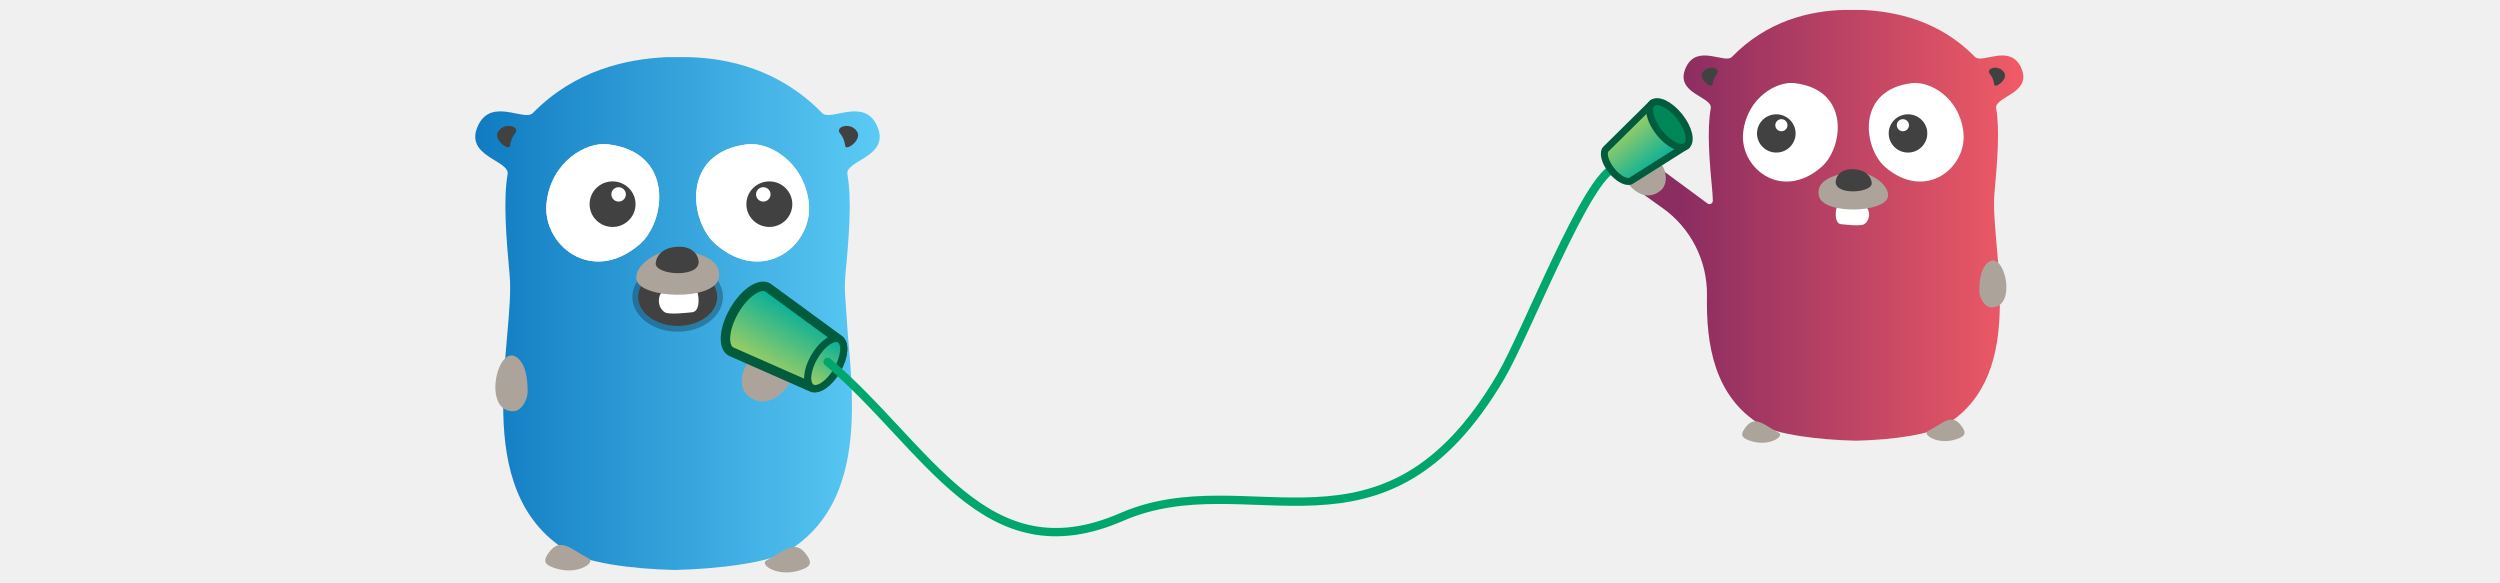
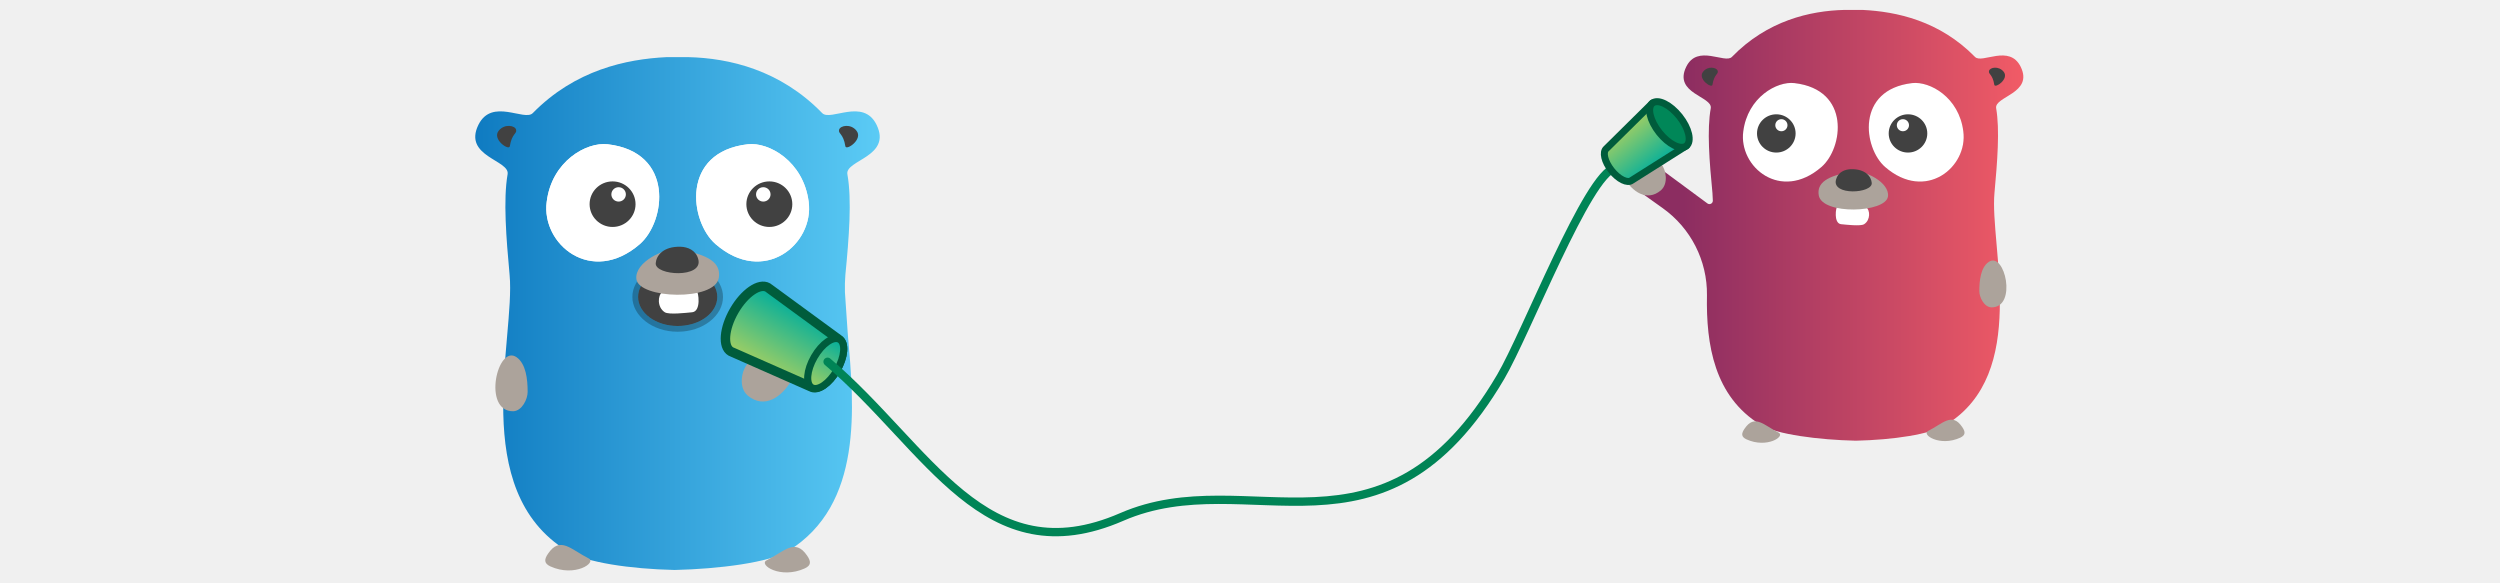
<svg xmlns="http://www.w3.org/2000/svg" width="100%" height="100%" viewBox="0 0 601 140" version="1.1" xml:space="preserve" style="fill-rule:evenodd;clip-rule:evenodd;stroke-linecap:round;stroke-linejoin:round;stroke-miterlimit:1.5;">
  <g transform="matrix(1,0,0,1,-202,-8120)">
    <g id="Channels" transform="matrix(0.585938,0,0,0.182292,202.331,8120)">
      <rect x="0" y="0" width="1024" height="768" style="fill:none;" />
      <g id="Livello-1">
            </g>
      <g transform="matrix(-2.35516,0,0,1.41309,1481.42,-306.541)">
        <g id="Gopher" transform="matrix(0.113657,0,0,0.6036,464.58,268.953)">
          <path d="M149.333,430.844C149.429,429.755 149.514,428.666 149.587,427.575C150.24,417.936 153.581,368.557 153.769,365.781C153.775,365.701 153.778,365.621 153.78,365.541C153.992,355.943 153.829,347.097 153.127,339.151C147.568,281.39 142.934,222.703 150.039,183.166C153.745,161.236 81.467,156.293 105.251,106.873C125.637,64.556 175.985,101.931 188.649,88.649C253.205,21.622 331.66,3.707 393.436,2.162L427.413,2.162C488.88,5.251 567.336,21.931 632.201,88.649C644.865,101.931 694.903,64.556 715.598,106.873C739.382,155.985 667.104,161.236 670.811,183.166C677.606,222.703 672.973,281.39 667.722,339.151C658.764,437.066 731.969,671.506 579.382,765.714C550.656,783.629 482.394,793.514 415.058,795.058L414.44,795.058C347.104,793.514 269.575,783.629 240.849,765.714C125.609,694.42 139.505,542.813 149.333,430.844ZM517.606,136.834C414.44,148.88 428.34,256.371 468.185,291.274C542.317,356.139 619.537,291.274 610.888,225.792C603.166,162.78 549.73,133.127 517.606,136.834ZM381.081,363.552C378.301,364.788 373.668,395.058 387.876,396.602C397.452,397.529 423.707,400.618 429.884,396.602C441.931,388.88 440.695,370.347 433.9,365.714C422.471,358.301 384.17,362.008 381.081,363.552ZM302.625,136.834C270.811,133.127 217.375,162.78 209.344,225.792C200.695,291.274 277.915,356.139 352.046,291.274C391.892,256.371 405.792,148.88 302.625,136.834Z" style="fill:url(#_Linear1);" />
          <g transform="matrix(-5.32229,0,0,3.22174,2113.45,-18345.8)">
            <ellipse cx="320.038" cy="5810.12" rx="11.406" ry="13.958" style="fill:rgb(65,65,65);" />
            <path d="M320.038,5793.42C327.36,5793.42 333.093,5801.16 333.093,5810.12C333.093,5819.09 327.36,5826.83 320.038,5826.83C312.715,5826.83 306.982,5819.09 306.982,5810.12C306.982,5801.16 312.715,5793.42 320.038,5793.42ZM320.038,5796.17C313.743,5796.17 308.632,5802.42 308.632,5810.12C308.632,5817.83 313.743,5824.08 320.038,5824.08C326.333,5824.08 331.444,5817.83 331.444,5810.12C331.444,5802.42 326.333,5796.17 320.038,5796.17Z" style="fill:rgb(5,5,5);fill-opacity:0.27;" />
          </g>
          <path d="M381.081,363.552C378.301,364.788 373.668,395.058 387.876,396.602C397.452,397.529 423.707,400.618 429.884,396.602C441.931,388.88 440.695,370.347 433.9,365.714C422.471,358.301 384.17,362.008 381.081,363.552ZM302.625,136.834C270.811,133.127 217.375,162.78 209.344,225.792C200.695,291.274 277.915,356.139 352.046,291.274C391.892,256.371 405.792,148.88 302.625,136.834ZM517.606,136.834C414.44,148.88 428.34,256.371 468.185,291.274C542.317,356.139 619.537,291.274 610.888,225.792C603.166,162.78 549.73,133.127 517.606,136.834Z" style="fill:white;fill-rule:nonzero;" />
          <path d="M410.425,299.614C429.884,296.834 476.525,319.073 473.436,345.328C469.73,375.907 353.282,379.923 347.104,343.475C343.398,321.236 361.004,307.027 410.425,299.614ZM608.726,769.73C614.903,778.687 615.212,784.865 605.328,789.498C567.645,806.795 533.977,783.629 546.641,777.143C573.514,763.552 590.193,742.239 608.726,769.73ZM211.815,772.819C230.347,745.328 247.027,766.641 273.9,780.232C286.564,786.718 252.896,809.884 215.212,792.587C205.328,787.954 205.637,781.776 211.815,772.819Z" style="fill:rgb(172,163,155);fill-rule:nonzero;" />
          <path d="M657.838,114.286C659.382,107.799 675.444,104.71 684.402,115.83C695.212,129.112 668.649,147.336 667.413,139.923C664.324,119.846 655.985,120.772 657.838,114.286ZM162.703,114.286C164.556,120.772 156.216,119.846 153.127,139.923C151.892,147.336 125.328,129.112 136.139,115.83C144.788,104.71 160.849,107.799 162.703,114.286ZM509.93,264.71C490.483,264.71 474.718,248.945 474.718,229.498C474.718,210.051 490.483,194.286 509.93,194.286C529.377,194.286 545.142,210.051 545.142,229.498C545.142,248.945 529.377,264.71 509.93,264.71ZM500.664,225.483C506.805,225.483 511.783,220.504 511.783,214.363C511.783,208.222 506.805,203.243 500.664,203.243C494.522,203.243 489.544,208.222 489.544,214.363C489.544,220.504 494.522,225.483 500.664,225.483ZM378.61,314.44C382.317,300.232 395.29,295.598 405.792,295.29C432.664,294.672 442.857,309.189 443.784,320.618C445.637,340.077 370.27,344.71 378.61,314.44ZM269.645,264.71C250.198,264.71 234.433,248.945 234.433,229.498C234.433,210.051 250.198,194.286 269.645,194.286C289.092,194.286 304.857,210.051 304.857,229.498C304.857,248.945 289.092,264.71 269.645,264.71ZM278.911,225.483C285.053,225.483 290.031,220.504 290.031,214.363C290.031,208.222 285.053,203.243 278.911,203.243C272.77,203.243 267.792,208.222 267.792,214.363C267.792,220.504 272.77,225.483 278.911,225.483Z" style="fill:rgb(65,65,65);fill-rule:nonzero;" />
        </g>
        <g transform="matrix(0.159715,0,0,0.86834,435.357,164.84)">
          <path d="M654.229,501.986C644.654,501.677 638.476,489.013 638.476,481.291C638.476,467.392 640.329,451.021 650.522,443.917C671.526,429.399 688.206,502.295 654.229,501.986Z" style="fill:rgb(172,163,155);fill-rule:nonzero;" />
        </g>
        <g transform="matrix(0.173028,-0.764621,0.127942,0.830902,375.979,129.803)">
          <path d="M181.529,716.102C147.553,716.411 164.232,643.515 185.236,658.033C195.429,665.137 197.282,681.507 197.282,695.407C197.282,703.129 191.105,715.793 181.529,716.102Z" style="fill:rgb(172,163,155);fill-rule:nonzero;" />
        </g>
      </g>
      <g transform="matrix(1.97831,0,0,1.18699,-251.49,-307.706)">
        <g id="Gopher1" transform="matrix(0.113657,0,0,0.6036,464.58,268.953)">
          <path d="M381.081,363.552C378.301,364.788 373.668,395.058 387.876,396.602C397.452,397.529 423.707,400.618 429.884,396.602C441.931,388.88 440.695,370.347 433.9,365.714C422.471,358.301 384.17,362.008 381.081,363.552ZM302.625,136.834C270.811,133.127 217.375,162.78 209.344,225.792C200.695,291.274 277.915,356.139 352.046,291.274C391.892,256.371 405.792,148.88 302.625,136.834ZM517.606,136.834C414.44,148.88 428.34,256.371 468.185,291.274C542.317,356.139 619.537,291.274 610.888,225.792C603.166,162.78 549.73,133.127 517.606,136.834Z" style="fill:white;fill-rule:nonzero;" />
          <path d="M143.112,527.472C143.92,463.753 113.639,403.7 62.113,366.832C41.086,351.645 24.493,339.773 24.493,339.773L43.503,283.52C43.503,283.52 116.957,338.233 143.966,358.351C145.864,359.767 148.394,359.971 150.49,358.877C152.587,357.783 153.884,355.581 153.834,353.201C153.741,348.257 153.517,343.565 153.127,339.151C147.568,281.39 142.934,222.703 150.039,183.166C153.745,161.236 81.467,156.293 105.251,106.873C125.637,64.556 175.985,101.931 188.649,88.649C253.205,21.622 331.66,3.707 393.436,2.162L427.413,2.162C488.88,5.251 567.336,21.931 632.201,88.649C644.865,101.931 694.903,64.556 715.598,106.873C739.382,155.985 667.104,161.236 670.811,183.166C677.606,222.703 672.973,281.39 667.722,339.151C658.764,437.066 731.969,671.506 579.382,765.714C550.656,783.629 482.394,793.514 415.058,795.058L414.44,795.058C347.104,793.514 269.575,783.629 240.849,765.714C156.609,713.598 141.373,618.565 143.112,527.472ZM517.606,136.834C414.44,148.88 428.34,256.371 468.185,291.274C542.317,356.139 619.537,291.274 610.888,225.792C603.166,162.78 549.73,133.127 517.606,136.834ZM381.081,363.552C378.301,364.788 373.668,395.058 387.876,396.602C397.452,397.529 423.707,400.618 429.884,396.602C441.931,388.88 440.695,370.347 433.9,365.714C422.471,358.301 384.17,362.008 381.081,363.552ZM302.625,136.834C270.811,133.127 217.375,162.78 209.344,225.792C200.695,291.274 277.915,356.139 352.046,291.274C391.892,256.371 405.792,148.88 302.625,136.834Z" style="fill:url(#_Linear2);" />
          <path d="M410.425,299.614C429.884,296.834 476.525,319.073 473.436,345.328C469.73,375.907 353.282,379.923 347.104,343.475C343.398,321.236 361.004,307.027 410.425,299.614ZM608.726,769.73C614.903,778.687 615.212,784.865 605.328,789.498C567.645,806.795 533.977,783.629 546.641,777.143C573.514,763.552 590.193,742.239 608.726,769.73ZM211.815,772.819C230.347,745.328 247.027,766.641 273.9,780.232C286.564,786.718 252.896,809.884 215.212,792.587C205.328,787.954 205.637,781.776 211.815,772.819Z" style="fill:rgb(172,163,155);fill-rule:nonzero;" />
          <path d="M657.838,114.286C659.382,107.799 675.444,104.71 684.402,115.83C695.212,129.112 668.649,147.336 667.413,139.923C664.324,119.846 655.985,120.772 657.838,114.286ZM162.703,114.286C164.556,120.772 156.216,119.846 153.127,139.923C151.892,147.336 125.328,129.112 136.139,115.83C144.788,104.71 160.849,107.799 162.703,114.286ZM509.93,264.71C490.483,264.71 474.718,248.945 474.718,229.498C474.718,210.051 490.483,194.286 509.93,194.286C529.377,194.286 545.142,210.051 545.142,229.498C545.142,248.945 529.377,264.71 509.93,264.71ZM500.664,225.483C506.805,225.483 511.783,220.504 511.783,214.363C511.783,208.222 506.805,203.243 500.664,203.243C494.522,203.243 489.544,208.222 489.544,214.363C489.544,220.504 494.522,225.483 500.664,225.483ZM378.61,314.44C382.317,300.232 395.29,295.598 405.792,295.29C432.664,294.672 442.857,309.189 443.784,320.618C445.637,340.077 370.27,344.71 378.61,314.44ZM269.645,264.71C250.198,264.71 234.433,248.945 234.433,229.498C234.433,210.051 250.198,194.286 269.645,194.286C289.092,194.286 304.857,210.051 304.857,229.498C304.857,248.945 289.092,264.71 269.645,264.71ZM278.911,225.483C285.053,225.483 290.031,220.504 290.031,214.363C290.031,208.222 285.053,203.243 278.911,203.243C272.77,203.243 267.792,208.222 267.792,214.363C267.792,220.504 272.77,225.483 278.911,225.483Z" style="fill:rgb(65,65,65);fill-rule:nonzero;" />
        </g>
        <g transform="matrix(0.159715,0,0,0.86834,435.357,164.84)">
          <path d="M654.229,501.986C644.654,501.677 638.476,489.013 638.476,481.291C638.476,467.392 640.329,451.021 650.522,443.917C671.526,429.399 688.206,502.295 654.229,501.986Z" style="fill:rgb(172,163,155);fill-rule:nonzero;" />
        </g>
        <g transform="matrix(0.173028,-0.764621,0.127942,0.830902,375.979,129.803)">
          <path d="M147.259,545.792C113.282,546.1 129.961,473.205 150.965,487.722C161.158,494.826 163.012,511.197 163.012,525.097C163.012,532.819 156.834,545.483 147.259,545.792Z" style="fill:rgb(172,163,155);fill-rule:nonzero;" />
        </g>
      </g>
      <g transform="matrix(1.13658,-2.52371e-16,-9.4639e-17,1.13658,-260.798,97.0243)">
        <g transform="matrix(0.634925,-3.53482,1.09972,2.04083,-8738.51,-14839.9)">
          <path d="M417.733,8153.04C417.733,8150.3 422.439,8148.07 428.235,8148.07C434.031,8148.07 438.737,8150.3 438.737,8153.04C438.737,8153.22 438.718,8153.39 438.681,8153.56L436.049,8177.82C436.049,8179.86 432.548,8181.52 428.235,8181.52C423.922,8181.52 420.421,8179.86 420.421,8177.82L417.789,8153.56C417.752,8153.39 417.733,8153.22 417.733,8153.04Z" style="fill:url(#_Linear3);stroke:rgb(0,92,60);stroke-width:2.69px;" />
        </g>
        <g transform="matrix(0.643804,-3.58425,1.1151,2.06937,-8867.76,-15051.6)">
          <ellipse cx="428.235" cy="8177.82" rx="7.814" ry="3.699" style="fill:url(#_Linear4);stroke:rgb(0,92,60);stroke-width:2px;" />
        </g>
      </g>
      <g transform="matrix(1.70667,0,0,5.48571,-345.312,-44544)">
-         <path d="M400.949,8206.97C425.319,8227.69 438.786,8258.58 471.669,8244.28C502.394,8230.92 534.415,8258.81 562.769,8210.59C568.913,8200.15 583.724,8161.72 590.237,8160.4" style="fill:none;stroke:rgb(0,167,109);stroke-width:2px;" />
+         <path d="M400.949,8206.97C425.319,8227.69 438.786,8258.58 471.669,8244.28C502.394,8230.92 534.415,8258.81 562.769,8210.59C568.913,8200.15 583.724,8161.72 590.237,8160.4" style="fill:none;stroke:rgb(0,132,86);stroke-width:2px;" />
      </g>
      <g transform="matrix(-0.308191,2.51168,-0.243106,-0.308191,907.686,-1002.46)">
        <g transform="matrix(0.634925,-3.53482,1.09972,2.04083,-8738.51,-14839.9)">
          <path d="M420.421,8177.82L417.733,8153.04L438.737,8153.04L436.049,8177.82C436.049,8179.86 432.548,8181.52 428.235,8181.52C423.922,8181.52 420.421,8179.86 420.421,8177.82Z" style="fill:url(#_Linear5);stroke:rgb(0,92,60);stroke-width:2.69px;" />
        </g>
        <g transform="matrix(0.853333,-4.75077,1.47802,2.74286,-11952.9,-20110.8)">
          <ellipse cx="428.235" cy="8177.82" rx="7.814" ry="3.699" style="fill:rgb(0,135,88);stroke:rgb(0,92,60);stroke-width:2px;" />
        </g>
      </g>
    </g>
  </g>
  <defs>
    <linearGradient id="_Linear1" x1="0" y1="0" x2="1" y2="0" gradientUnits="userSpaceOnUse" gradientTransform="matrix(619.975,0,0,792.896,100.437,398.61)">
      <stop offset="0" style="stop-color:rgb(91,203,245);stop-opacity:1" />
      <stop offset="1" style="stop-color:rgb(15,123,193);stop-opacity:1" />
    </linearGradient>
    <linearGradient id="_Linear2" x1="0" y1="0" x2="1" y2="0" gradientUnits="userSpaceOnUse" gradientTransform="matrix(619.975,0,0,792.896,100.437,398.61)">
      <stop offset="0" style="stop-color:rgb(140,45,97);stop-opacity:1" />
      <stop offset="1" style="stop-color:rgb(241,91,102);stop-opacity:1" />
    </linearGradient>
    <linearGradient id="_Linear3" x1="0" y1="0" x2="1" y2="0" gradientUnits="userSpaceOnUse" gradientTransform="matrix(21.0042,0,0,33.4456,417.733,8164.79)">
      <stop offset="0" style="stop-color:rgb(163,207,98);stop-opacity:1" />
      <stop offset="1" style="stop-color:rgb(0,174,156);stop-opacity:1" />
    </linearGradient>
    <linearGradient id="_Linear4" x1="0" y1="0" x2="1" y2="0" gradientUnits="userSpaceOnUse" gradientTransform="matrix(15.6283,0,0,7.39885,420.421,8177.82)">
      <stop offset="0" style="stop-color:rgb(163,207,98);stop-opacity:1" />
      <stop offset="1" style="stop-color:rgb(0,174,156);stop-opacity:1" />
    </linearGradient>
    <linearGradient id="_Linear5" x1="0" y1="0" x2="1" y2="0" gradientUnits="userSpaceOnUse" gradientTransform="matrix(21.0042,0,0,28.4736,417.733,8167.28)">
      <stop offset="0" style="stop-color:rgb(163,207,98);stop-opacity:1" />
      <stop offset="1" style="stop-color:rgb(0,174,156);stop-opacity:1" />
    </linearGradient>
  </defs>
</svg>
